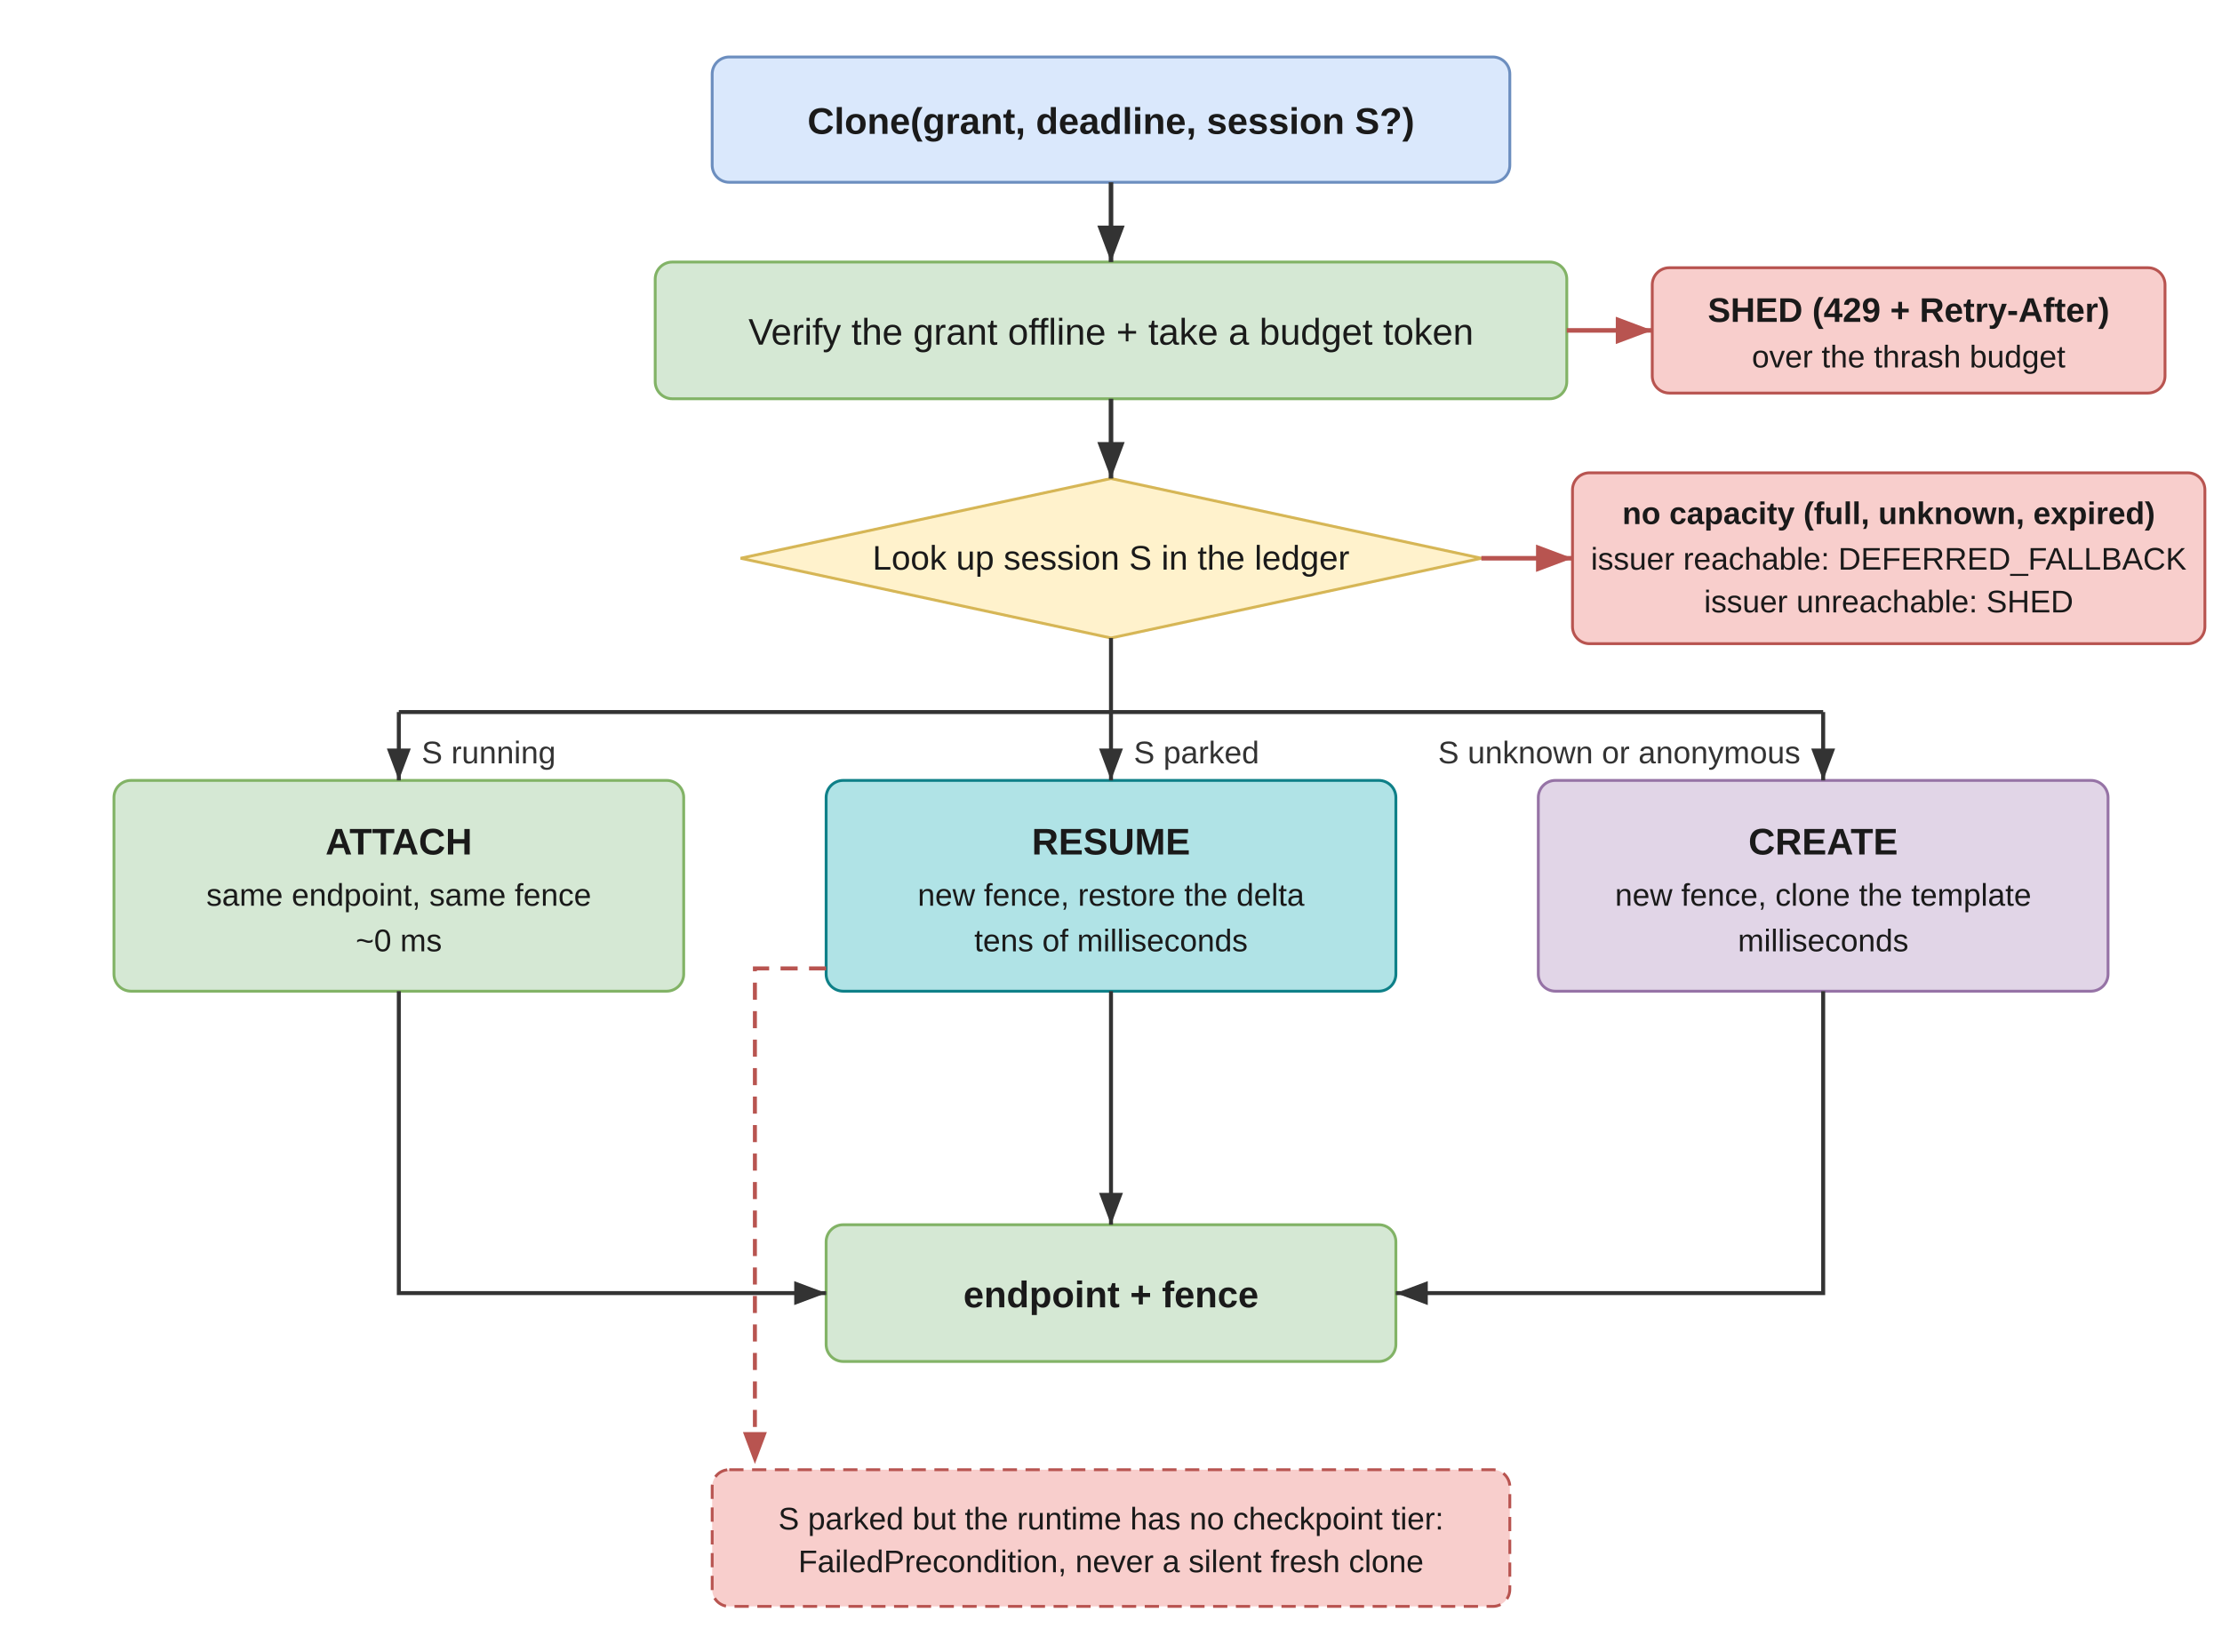
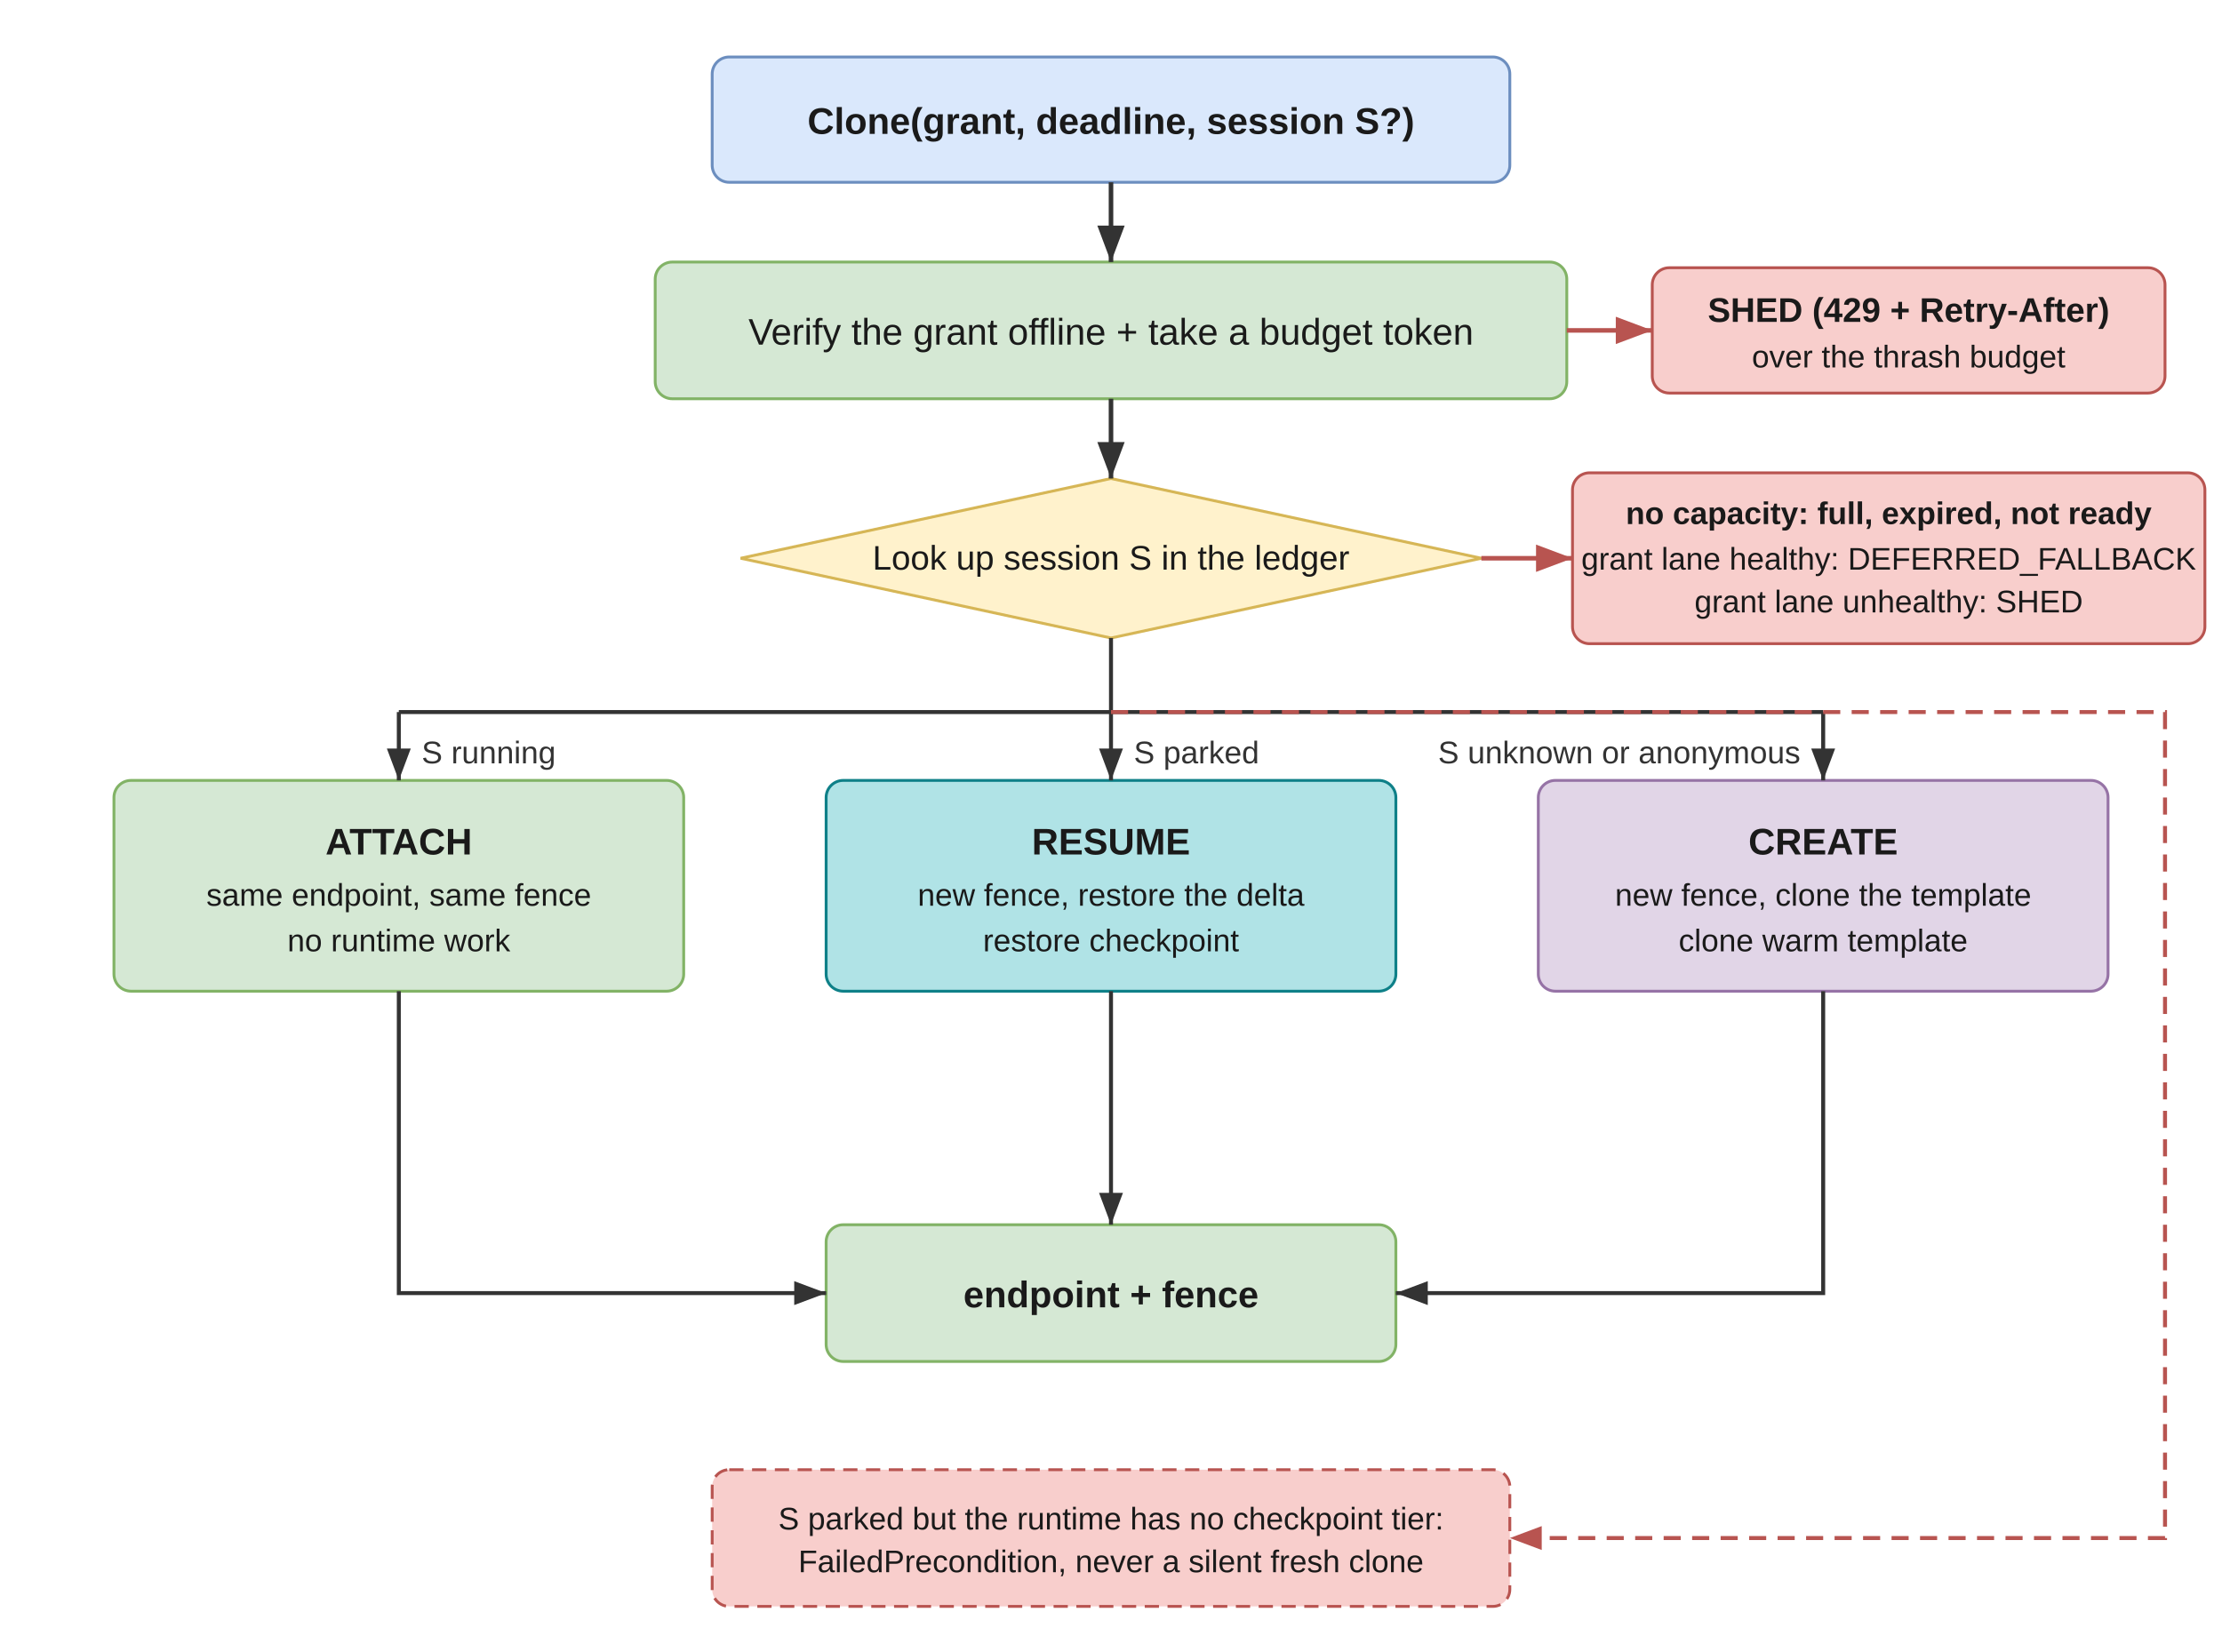
<svg xmlns="http://www.w3.org/2000/svg" width="780" height="580" viewBox="0 0 780 580" font-family="Helvetica Neue, Arial, sans-serif">
  <defs>
    <marker id="arw" markerWidth="10" markerHeight="10" refX="8" refY="3" orient="auto" markerUnits="strokeWidth">
      <path d="M0,0 L8,3 L0,6 Z" fill="#333" />
    </marker>
    <marker id="arwr" markerWidth="10" markerHeight="10" refX="8" refY="3" orient="auto" markerUnits="strokeWidth">
      <path d="M0,0 L8,3 L0,6 Z" fill="#b85450" />
    </marker>
  </defs>
  <rect width="780" height="580" fill="#ffffff" />
  <rect x="250" y="20" width="280" height="44" rx="6" fill="#dae8fc" stroke="#6c8ebf" />
  <text x="390" y="47" text-anchor="middle" font-size="13" font-weight="600" fill="#1a1a1a">Clone(grant, deadline, session S?)</text>
  <rect x="230" y="92" width="320" height="48" rx="6" fill="#d5e8d4" stroke="#82b366" />
  <text x="390" y="121" text-anchor="middle" font-size="13" fill="#1a1a1a">Verify the grant offline + take a budget token</text>
  <rect x="580" y="94" width="180" height="44" rx="6" fill="#f8cecc" stroke="#b85450" />
  <text x="670" y="113" text-anchor="middle" font-size="12" font-weight="600" fill="#1a1a1a">SHED (429 + Retry-After)</text>
  <text x="670" y="129" text-anchor="middle" font-size="11" fill="#1a1a1a">over the thrash budget</text>
  <polygon points="390,168 520,196 390,224 260,196" fill="#fff2cc" stroke="#d6b656" />
  <text x="390" y="200" text-anchor="middle" font-size="12" fill="#1a1a1a">Look up session S in the ledger</text>
  <rect x="552" y="166" width="222" height="60" rx="6" fill="#f8cecc" stroke="#b85450" />
-   <text x="663" y="184" text-anchor="middle" font-size="11" font-weight="600" fill="#1a1a1a">no capacity (full, unknown, expired)</text>
-   <text x="663" y="200" text-anchor="middle" font-size="11" fill="#1a1a1a">issuer reachable: DEFERRED_FALLBACK</text>
-   <text x="663" y="215" text-anchor="middle" font-size="11" fill="#1a1a1a">issuer unreachable: SHED</text>
+   <text x="663" y="184" text-anchor="middle" font-size="11" font-weight="600" fill="#1a1a1a">no capacity: full, expired, not ready</text>
+   <text x="663" y="200" text-anchor="middle" font-size="11" fill="#1a1a1a">grant lane healthy: DEFERRED_FALLBACK</text>
+   <text x="663" y="215" text-anchor="middle" font-size="11" fill="#1a1a1a">grant lane unhealthy: SHED</text>
  <rect x="40" y="274" width="200" height="74" rx="6" fill="#d5e8d4" stroke="#82b366" />
  <text x="140" y="300" text-anchor="middle" font-size="13" font-weight="600" fill="#1a1a1a">ATTACH</text>
  <text x="140" y="318" text-anchor="middle" font-size="11" fill="#1a1a1a">same endpoint, same fence</text>
-   <text x="140" y="334" text-anchor="middle" font-size="11" fill="#1a1a1a">~0 ms</text>
+   <text x="140" y="334" text-anchor="middle" font-size="11" fill="#1a1a1a">no runtime work</text>
  <rect x="290" y="274" width="200" height="74" rx="6" fill="#b0e3e6" stroke="#0e8088" />
  <text x="390" y="300" text-anchor="middle" font-size="13" font-weight="600" fill="#1a1a1a">RESUME</text>
  <text x="390" y="318" text-anchor="middle" font-size="11" fill="#1a1a1a">new fence, restore the delta</text>
-   <text x="390" y="334" text-anchor="middle" font-size="11" fill="#1a1a1a">tens of milliseconds</text>
+   <text x="390" y="334" text-anchor="middle" font-size="11" fill="#1a1a1a">restore checkpoint</text>
  <rect x="540" y="274" width="200" height="74" rx="6" fill="#e1d5e7" stroke="#9673a6" />
  <text x="640" y="300" text-anchor="middle" font-size="13" font-weight="600" fill="#1a1a1a">CREATE</text>
  <text x="640" y="318" text-anchor="middle" font-size="11" fill="#1a1a1a">new fence, clone the template</text>
-   <text x="640" y="334" text-anchor="middle" font-size="11" fill="#1a1a1a">milliseconds</text>
+   <text x="640" y="334" text-anchor="middle" font-size="11" fill="#1a1a1a">clone warm template</text>
  <rect x="290" y="430" width="200" height="48" rx="6" fill="#d5e8d4" stroke="#82b366" />
  <text x="390" y="459" text-anchor="middle" font-size="13" font-weight="600" fill="#1a1a1a">endpoint + fence</text>
  <rect x="250" y="516" width="280" height="48" rx="6" fill="#f8cecc" stroke="#b85450" stroke-dasharray="5 3" />
  <text x="390" y="537" text-anchor="middle" font-size="11" fill="#1a1a1a">S parked but the runtime has no checkpoint tier:</text>
  <text x="390" y="552" text-anchor="middle" font-size="11" fill="#1a1a1a">FailedPrecondition, never a silent fresh clone</text>
  <polyline points="390,64 390,92" fill="none" stroke="#333" stroke-width="1.6" marker-end="url(#arw)" />
  <polyline points="550,116 580,116" fill="none" stroke="#b85450" stroke-width="1.6" marker-end="url(#arwr)" />
  <polyline points="390,140 390,168" fill="none" stroke="#333" stroke-width="1.6" marker-end="url(#arw)" />
  <polyline points="520,196 552,196" fill="none" stroke="#b85450" stroke-width="1.6" marker-end="url(#arwr)" />
  <polyline points="390,224 390,250" fill="none" stroke="#333" stroke-width="1.4" />
  <polyline points="140,250 640,250" fill="none" stroke="#333" stroke-width="1.4" />
  <polyline points="140,250 140,274" fill="none" stroke="#333" stroke-width="1.4" marker-end="url(#arw)" />
  <polyline points="390,250 390,274" fill="none" stroke="#333" stroke-width="1.4" marker-end="url(#arw)" />
  <polyline points="640,250 640,274" fill="none" stroke="#333" stroke-width="1.4" marker-end="url(#arw)" />
  <text x="148" y="268" font-size="11" fill="#333">S running</text>
  <text x="398" y="268" font-size="11" fill="#333">S parked</text>
  <text x="632" y="268" text-anchor="end" font-size="11" fill="#333">S unknown or anonymous</text>
  <polyline points="140,348 140,454 290,454" fill="none" stroke="#333" stroke-width="1.4" marker-end="url(#arw)" />
  <polyline points="390,348 390,430" fill="none" stroke="#333" stroke-width="1.4" marker-end="url(#arw)" />
  <polyline points="640,348 640,454 490,454" fill="none" stroke="#333" stroke-width="1.4" marker-end="url(#arw)" />
-   <polyline points="290,340 265,340 265,514" fill="none" stroke="#b85450" stroke-width="1.4" stroke-dasharray="6 4" marker-end="url(#arwr)" />
+   <polyline points="390,250 760,250 760,540 530,540" fill="none" stroke="#b85450" stroke-width="1.4" stroke-dasharray="6 4" marker-end="url(#arwr)" />
</svg>
